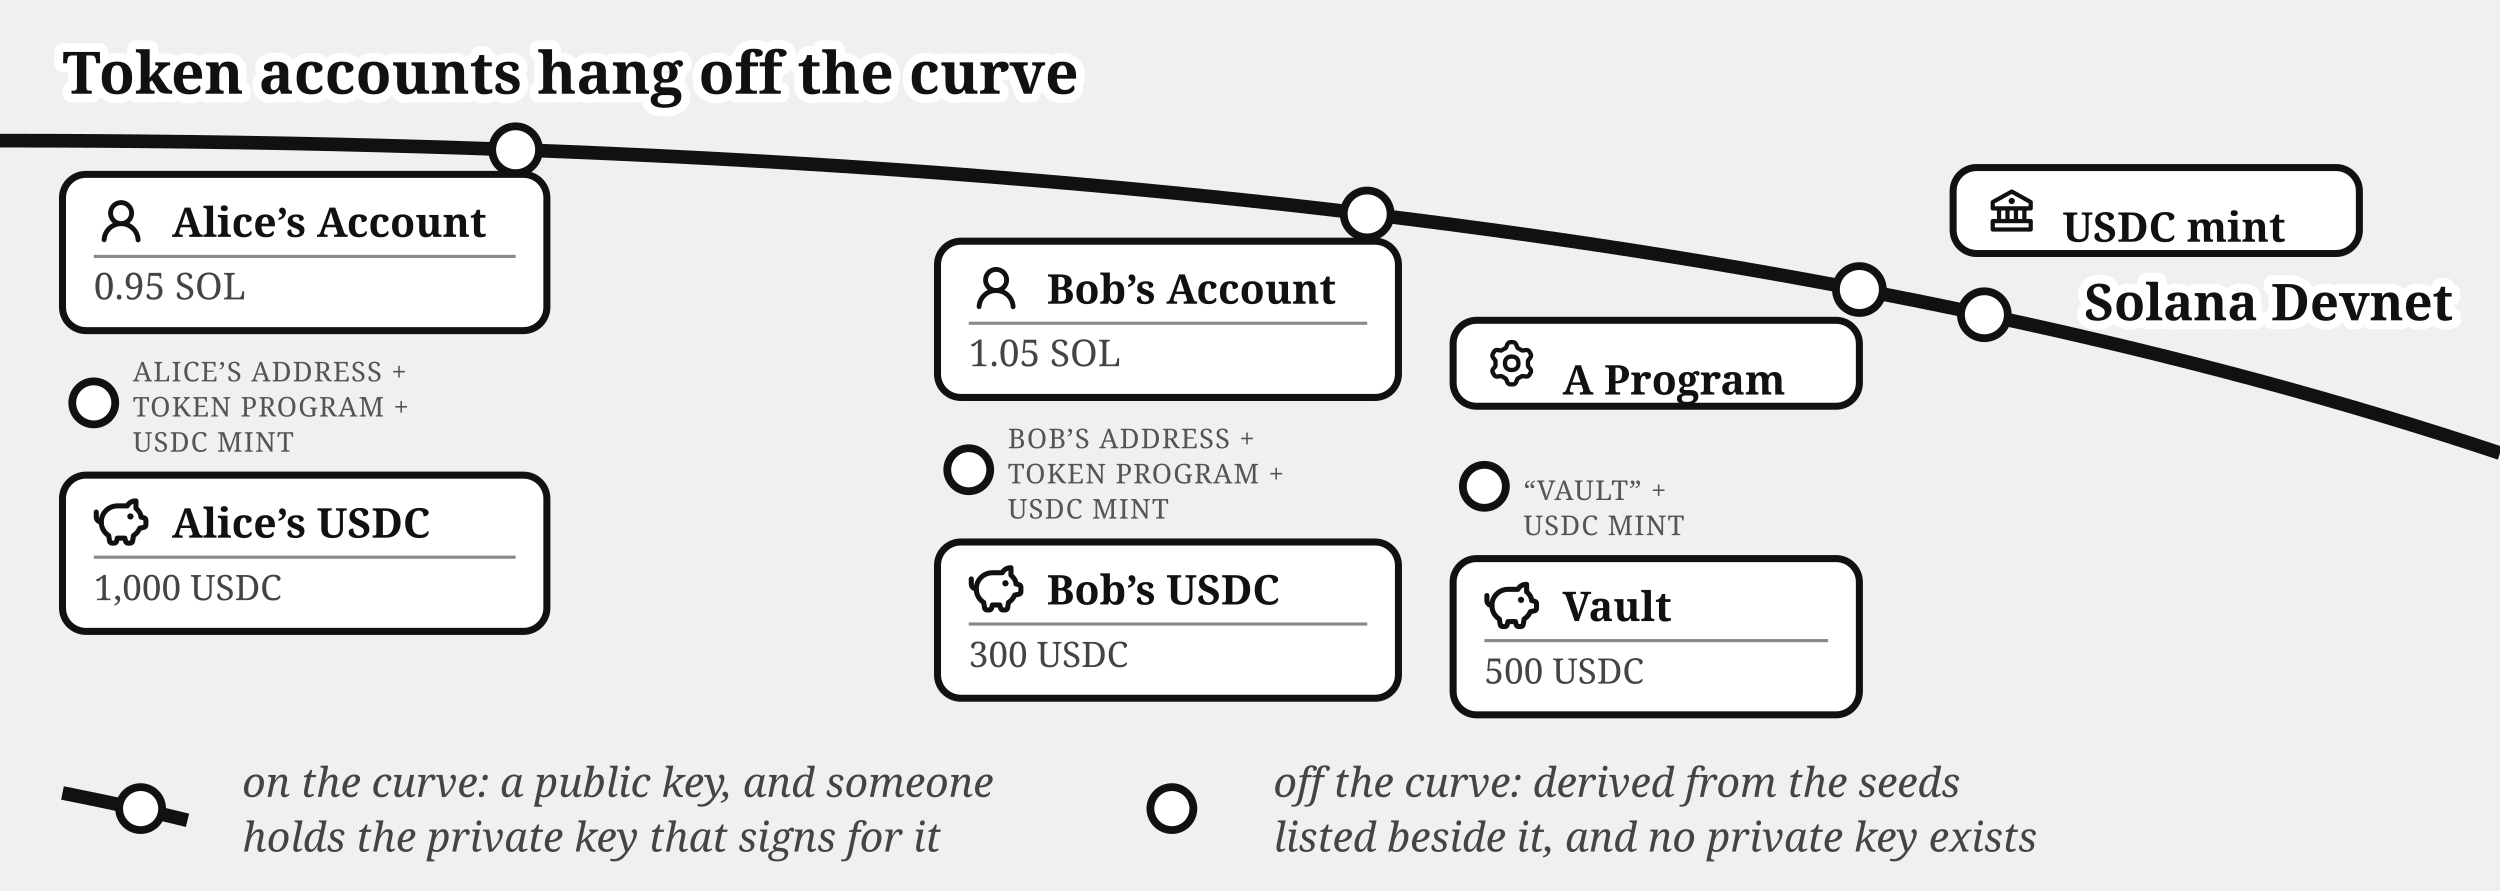
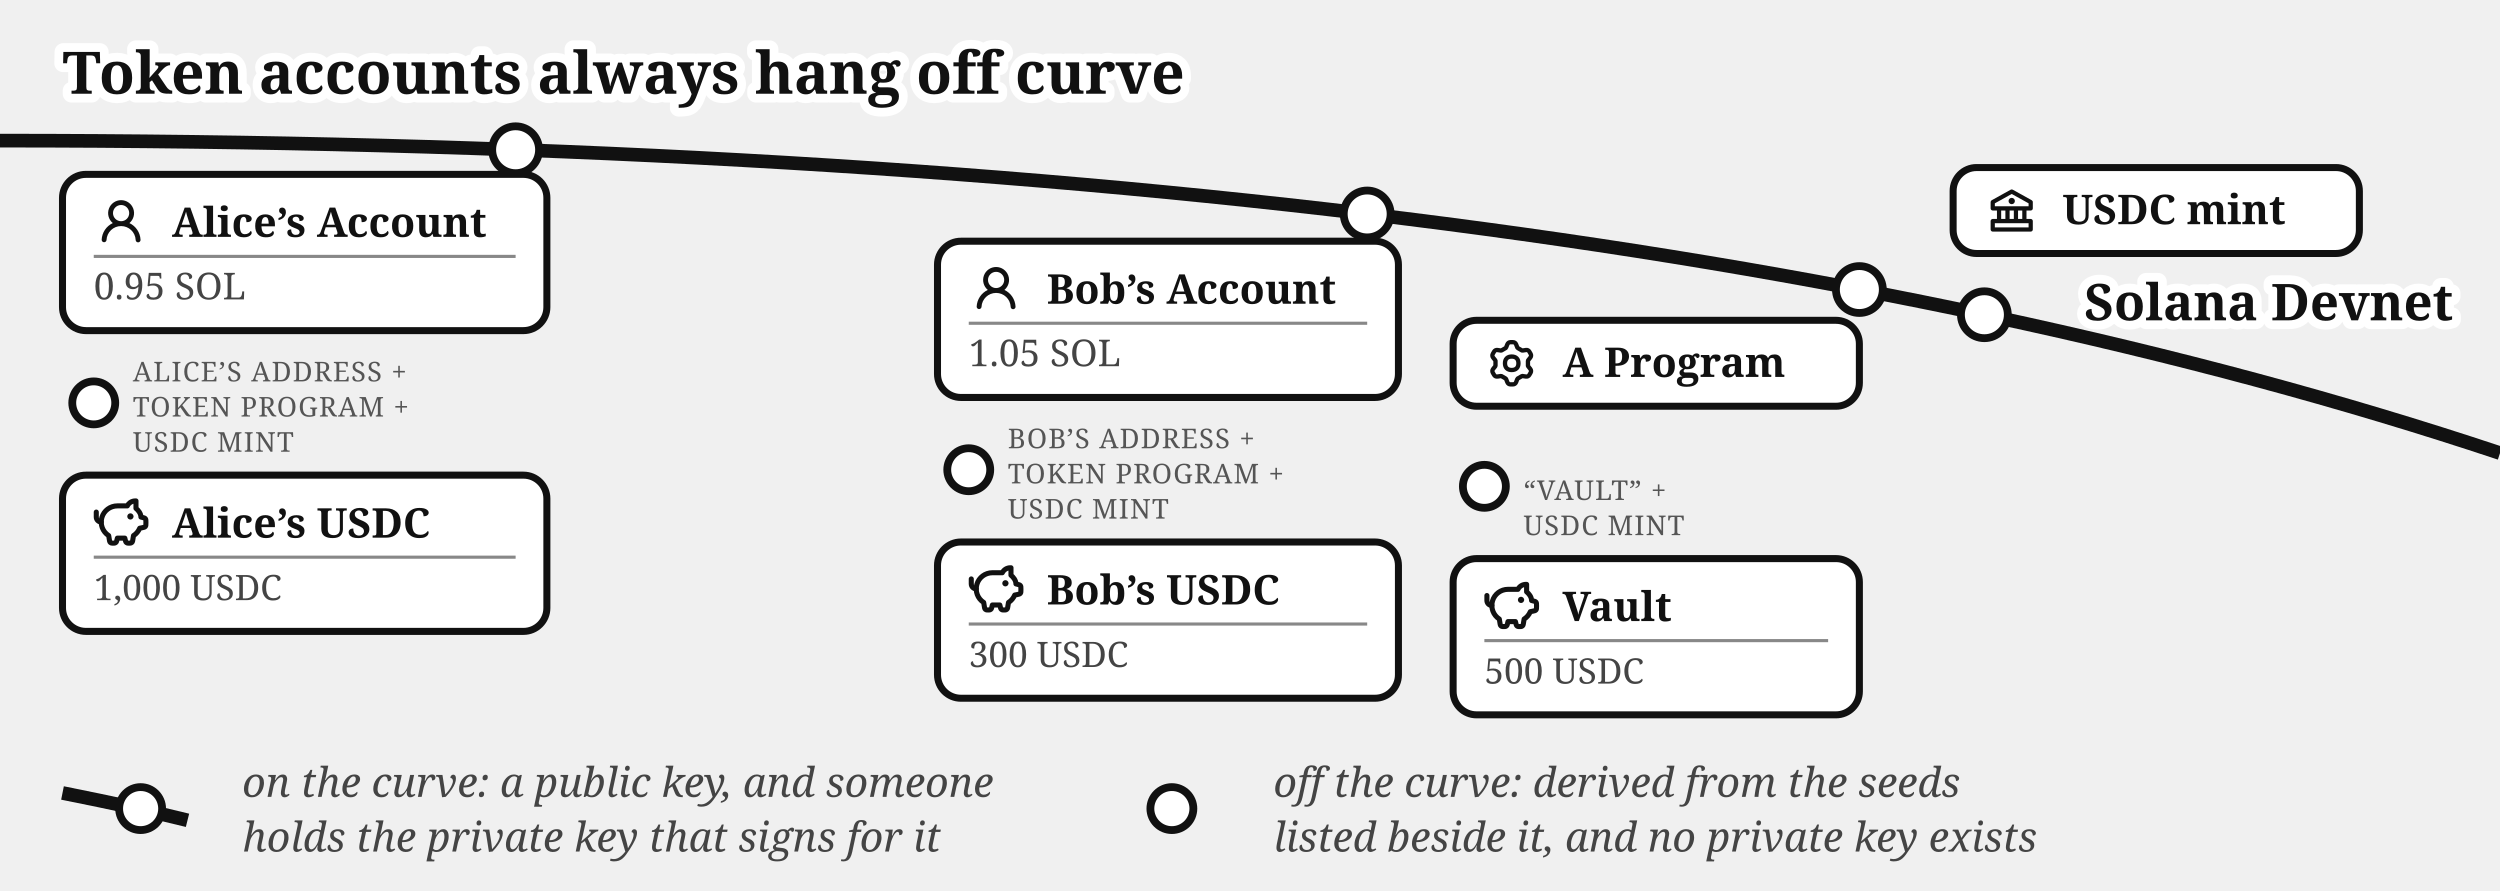
<svg xmlns="http://www.w3.org/2000/svg" viewBox="0 0 640 228" font-family="Gelasio, Georgia, serif" fill="#111">
-   <text stroke="#fff" stroke-width="4.5" paint-order="stroke" stroke-linejoin="round" x="16" y="24" font-size="15" font-weight="bold">Token accounts hang off the curve</text>
+   <text stroke="#fff" stroke-width="4.5" paint-order="stroke" stroke-linejoin="round" x="16" y="24" font-size="15" font-weight="bold">Token accounts always hang off curve</text>
  <path d="M 0,36 Q 400,36 640,116" fill="none" stroke="#111" stroke-width="3.5" />
  <text stroke="#fff" stroke-width="4.5" paint-order="stroke" stroke-linejoin="round" x="628" y="82" font-size="13" font-weight="bold" text-anchor="end">Solana Devnet</text>
  <circle cx="508" cy="80.573" r="6" fill="#fff" stroke="#111" stroke-width="2" />
  <rect x="500" y="42.893" width="104" height="22" rx="6" fill="#fff" stroke="#111" stroke-width="1.8" />
  <g transform="translate(508,46.8932)">
    <g transform="translate(0.52,0.519) scale(0.54)" fill="#111">
      <path d="m21.49 7.13l-9-5a.99.99 0 0 0-.97 0l-9.01 5C2.19 7.31 2 7.64 2 8v3c0 .55.45 1 1 1h2v4H3c-.55 0-1 .45-1 1v4c0 .55.45 1 1 1h18c.55 0 1-.45 1-1v-4c0-.55-.45-1-1-1h-2v-4h2c.55 0 1-.45 1-1V8a1 1 0 0 0-.51-.87M7 12h2v4H7zm6 0v4h-2v-4zm7 6v2H4v-2zm-3-2h-2v-4h2zm3-6H4V8.59l8-4.44l8 4.44z" />
      <path d="M12 6a1.5 1.5 0 1 0 0 3a1.5 1.5 0 1 0 0-3" />
    </g>
  </g>
-   <text x="528" y="61.89" font-size="10.5" font-weight="bold">USDC mint</text>
+   <text x="528" y="57.39" font-size="10.5" font-weight="bold">USDC mint</text>
  <circle cx="132" cy="38.335" r="6" fill="#fff" stroke="#111" stroke-width="2" />
  <g>
    <rect x="16" y="44.638" width="124" height="40" rx="6" fill="#fff" stroke="#111" stroke-width="1.8" />
    <g transform="translate(24,49.6382)">
      <g transform="translate(0.36,0.767) scale(0.8301)" fill="#111">
        <path d="M10.561 8.073a6 6 0 0 1 3.432 5.142a.75.75 0 1 1-1.498.07a4.5 4.5 0 0 0-8.99 0a.75.75 0 0 1-1.498-.07a6 6 0 0 1 3.431-5.142a3.999 3.999 0 1 1 5.123 0M10.5 5a2.5 2.5 0 1 0-5 0a2.5 2.5 0 0 0 5 0" />
      </g>
    </g>
    <text x="44" y="60.638" font-size="10.5" font-weight="bold">Alice’s Account</text>
    <line x1="24" y1="65.638" x2="132" y2="65.638" stroke="#888" stroke-width="0.8" />
    <text x="24" y="76.638" font-size="9.5" fill="#444">0.95 SOL</text>
  </g>
  <circle cx="24" cy="103.138" r="5.5" fill="#fff" stroke="#111" stroke-width="2" />
  <text x="34" y="97.638" font-size="7" letter-spacing="0.3" fill="#555">ALICE’S ADDRESS +</text>
  <text x="34" y="106.638" font-size="7" letter-spacing="0.3" fill="#555">TOKEN PROGRAM +</text>
  <text x="34" y="115.638" font-size="7" letter-spacing="0.3" fill="#555">USDC MINT</text>
  <g>
    <rect x="16" y="121.638" width="124" height="40" rx="6" fill="#fff" stroke="#111" stroke-width="1.8" />
    <g transform="translate(24,126.638)">
      <g transform="translate(-0.624,-0.624) scale(0.6353)" fill="none" stroke="#111" stroke-linecap="round" stroke-linejoin="round" stroke-width="2.047">
        <path d="M14.5 5.5h-4A6.5 6.5 0 0 0 7 17.478l.288 1.738c.07.423.105.635.202.798a1 1 0 0 0 .49.416c.178.07.392.07.822.07c.397 0 .596 0 .764-.062a1 1 0 0 0 .479-.374c.1-.148.15-.34.246-.727l.209-.837h3l.21.837c.096.386.144.58.245.727a1 1 0 0 0 .479.374c.168.062.367.062.764.062c.43 0 .644 0 .821-.07a1 1 0 0 0 .49-.416c.098-.163.133-.375.203-.798L17 17.478a6.5 6.5 0 0 0 2.502-2.978l.89-.178c.77-.154 1.155-.231 1.381-.508c.227-.276.227-.669.227-1.453v-.3c0-.75 0-1.124-.212-1.396c-.212-.27-.575-.362-1.303-.544L20 10c0-1.5-1.167-2.833-2-3.5v-3h-.264c-1.37 0-2.623.774-3.236 2" />
        <path d="M15.875 9.75h-.125m.25 0a.25.25 0 1 1-.5 0a.25.25 0 0 1 .5 0M2 8v2a2 2 0 0 0 2 2" />
      </g>
    </g>
    <text x="44" y="137.638" font-size="10.5" font-weight="bold">Alice’s USDC</text>
    <line x1="24" y1="142.638" x2="132" y2="142.638" stroke="#888" stroke-width="0.8" />
    <text x="24" y="153.638" font-size="9" fill="#444">1,000 USDC</text>
  </g>
  <circle cx="350" cy="54.774" r="6" fill="#fff" stroke="#111" stroke-width="2" />
  <g>
    <rect x="240" y="61.751" width="118" height="40" rx="6" fill="#fff" stroke="#111" stroke-width="1.8" />
    <g transform="translate(248,66.751)">
      <g transform="translate(0.36,0.767) scale(0.8301)" fill="#111">
        <path d="M10.561 8.073a6 6 0 0 1 3.432 5.142a.75.75 0 1 1-1.498.07a4.5 4.5 0 0 0-8.99 0a.75.75 0 0 1-1.498-.07a6 6 0 0 1 3.431-5.142a3.999 3.999 0 1 1 5.123 0M10.5 5a2.5 2.5 0 1 0-5 0a2.5 2.5 0 0 0 5 0" />
      </g>
    </g>
    <text x="268" y="77.751" font-size="10.5" font-weight="bold">Bob’s Account</text>
    <line x1="248" y1="82.751" x2="350" y2="82.751" stroke="#888" stroke-width="0.8" />
    <text x="248" y="93.751" font-size="9.5" fill="#444">1.05 SOL</text>
  </g>
  <circle cx="248" cy="120.251" r="5.5" fill="#fff" stroke="#111" stroke-width="2" />
  <text x="258" y="114.751" font-size="7" letter-spacing="0.3" fill="#555">BOB’S ADDRESS +</text>
  <text x="258" y="123.751" font-size="7" letter-spacing="0.3" fill="#555">TOKEN PROGRAM +</text>
  <text x="258" y="132.751" font-size="7" letter-spacing="0.3" fill="#555">USDC MINT</text>
  <g>
    <rect x="240" y="138.751" width="118" height="40" rx="6" fill="#fff" stroke="#111" stroke-width="1.8" />
    <g transform="translate(248,143.751)">
      <g transform="translate(-0.624,-0.624) scale(0.6353)" fill="none" stroke="#111" stroke-linecap="round" stroke-linejoin="round" stroke-width="2.047">
        <path d="M14.5 5.5h-4A6.5 6.5 0 0 0 7 17.478l.288 1.738c.07.423.105.635.202.798a1 1 0 0 0 .49.416c.178.07.392.07.822.07c.397 0 .596 0 .764-.062a1 1 0 0 0 .479-.374c.1-.148.15-.34.246-.727l.209-.837h3l.21.837c.096.386.144.58.245.727a1 1 0 0 0 .479.374c.168.062.367.062.764.062c.43 0 .644 0 .821-.07a1 1 0 0 0 .49-.416c.098-.163.133-.375.203-.798L17 17.478a6.5 6.5 0 0 0 2.502-2.978l.89-.178c.77-.154 1.155-.231 1.381-.508c.227-.276.227-.669.227-1.453v-.3c0-.75 0-1.124-.212-1.396c-.212-.27-.575-.362-1.303-.544L20 10c0-1.5-1.167-2.833-2-3.5v-3h-.264c-1.37 0-2.623.774-3.236 2" />
        <path d="M15.875 9.75h-.125m.25 0a.25.25 0 1 1-.5 0a.25.25 0 0 1 .5 0M2 8v2a2 2 0 0 0 2 2" />
      </g>
    </g>
    <text x="268" y="154.751" font-size="10.5" font-weight="bold">Bob’s USDC</text>
    <line x1="248" y1="159.751" x2="350" y2="159.751" stroke="#888" stroke-width="0.8" />
    <text x="248" y="170.751" font-size="9" fill="#444">300 USDC</text>
  </g>
  <circle cx="476" cy="74.12" r="6" fill="#fff" stroke="#111" stroke-width="2" />
  <rect x="372" y="82" width="104" height="22" rx="6" fill="#fff" stroke="#111" stroke-width="1.8" />
  <g transform="translate(380,86)">
    <g transform="translate(0.951,0.952) scale(0.864)" fill="none" stroke="#111" stroke-linecap="round" stroke-linejoin="round" stroke-width="1.28">
      <path d="M11.808 7.727c0 .05.017.1.048.14l.667.84a.96.96 0 0 1 .082 1.08l-.392.676a.96.96 0 0 1-.975.47l-1.063-.16a.23.23 0 0 0-.145.027l-1.26.727a.23.23 0 0 0-.096.112l-.392 1a.96.96 0 0 1-.893.611h-.782a.96.96 0 0 1-.893-.61l-.392-1a.23.23 0 0 0-.096-.113L3.967 10.8a.23.23 0 0 0-.145-.028l-1.063.162a.96.96 0 0 1-.976-.47l-.39-.677a.96.96 0 0 1 .08-1.08l.67-.84a.22.22 0 0 0 .05-.14V6.273c0-.05-.018-.1-.05-.14l-.67-.84a.96.96 0 0 1-.08-1.08l.39-.676a.96.96 0 0 1 .976-.47l1.06.16a.23.23 0 0 0 .145-.027l1.262-.73a.23.23 0 0 0 .096-.113l.394-.996A.96.96 0 0 1 6.61.75h.784a.96.96 0 0 1 .893.61l.392.997q.028.075.096.116l1.26.727a.23.23 0 0 0 .145.028l1.062-.162a.96.96 0 0 1 .976.47l.391.677a.96.96 0 0 1-.081 1.08l-.67.84a.22.22 0 0 0-.049.14v1.454Z" />
      <path d="M7 8.996c1.277 0 1.996-.719 1.996-1.996S8.277 5.004 7 5.004S5.004 5.723 5.004 7S5.723 8.996 7 8.996" />
    </g>
  </g>
-   <text x="400" y="101" font-size="10.5" font-weight="bold">A Program</text>
+   <text x="400" y="96.5" font-size="10.5" font-weight="bold">A Program</text>
  <circle cx="380" cy="124.5" r="5.5" fill="#fff" stroke="#111" stroke-width="2" />
  <text x="390" y="128" font-size="7" letter-spacing="0.3" fill="#555">“VAULT” +</text>
  <text x="390" y="137" font-size="7" letter-spacing="0.3" fill="#555">USDC MINT</text>
  <g>
    <rect x="372" y="143" width="104" height="40" rx="6" fill="#fff" stroke="#111" stroke-width="1.8" />
    <g transform="translate(380,148)">
      <g transform="translate(-0.624,-0.624) scale(0.6353)" fill="none" stroke="#111" stroke-linecap="round" stroke-linejoin="round" stroke-width="2.047">
        <path d="M14.5 5.5h-4A6.5 6.5 0 0 0 7 17.478l.288 1.738c.07.423.105.635.202.798a1 1 0 0 0 .49.416c.178.07.392.07.822.07c.397 0 .596 0 .764-.062a1 1 0 0 0 .479-.374c.1-.148.15-.34.246-.727l.209-.837h3l.21.837c.096.386.144.58.245.727a1 1 0 0 0 .479.374c.168.062.367.062.764.062c.43 0 .644 0 .821-.07a1 1 0 0 0 .49-.416c.098-.163.133-.375.203-.798L17 17.478a6.5 6.5 0 0 0 2.502-2.978l.89-.178c.77-.154 1.155-.231 1.381-.508c.227-.276.227-.669.227-1.453v-.3c0-.75 0-1.124-.212-1.396c-.212-.27-.575-.362-1.303-.544L20 10c0-1.5-1.167-2.833-2-3.5v-3h-.264c-1.37 0-2.623.774-3.236 2" />
        <path d="M15.875 9.75h-.125m.25 0a.25.25 0 1 1-.5 0a.25.25 0 0 1 .5 0M2 8v2a2 2 0 0 0 2 2" />
      </g>
    </g>
    <text x="400" y="159" font-size="10.5" font-weight="bold">Vault</text>
    <line x1="380" y1="164" x2="468" y2="164" stroke="#888" stroke-width="0.8" />
    <text x="380" y="175" font-size="9" fill="#444">500 USDC</text>
  </g>
  <path d="M 16,203 Q 36,207 48,210" fill="none" stroke="#111" stroke-width="3.5" />
  <circle cx="36" cy="207" r="5.5" fill="#fff" stroke="#111" stroke-width="2" />
  <text x="62" y="204" font-size="10.5" fill="#444" font-style="italic">on the curve: a public key, and someone</text>
  <text x="62" y="218" font-size="10.5" fill="#444" font-style="italic">holds the private key that signs for it</text>
  <circle cx="300" cy="207" r="5.5" fill="#fff" stroke="#111" stroke-width="2" />
  <text x="326" y="204" font-size="10.5" fill="#444" font-style="italic">off the curve: derived from the seeds</text>
  <text x="326" y="218" font-size="10.5" fill="#444" font-style="italic">listed beside it, and no private key exists</text>
</svg>
